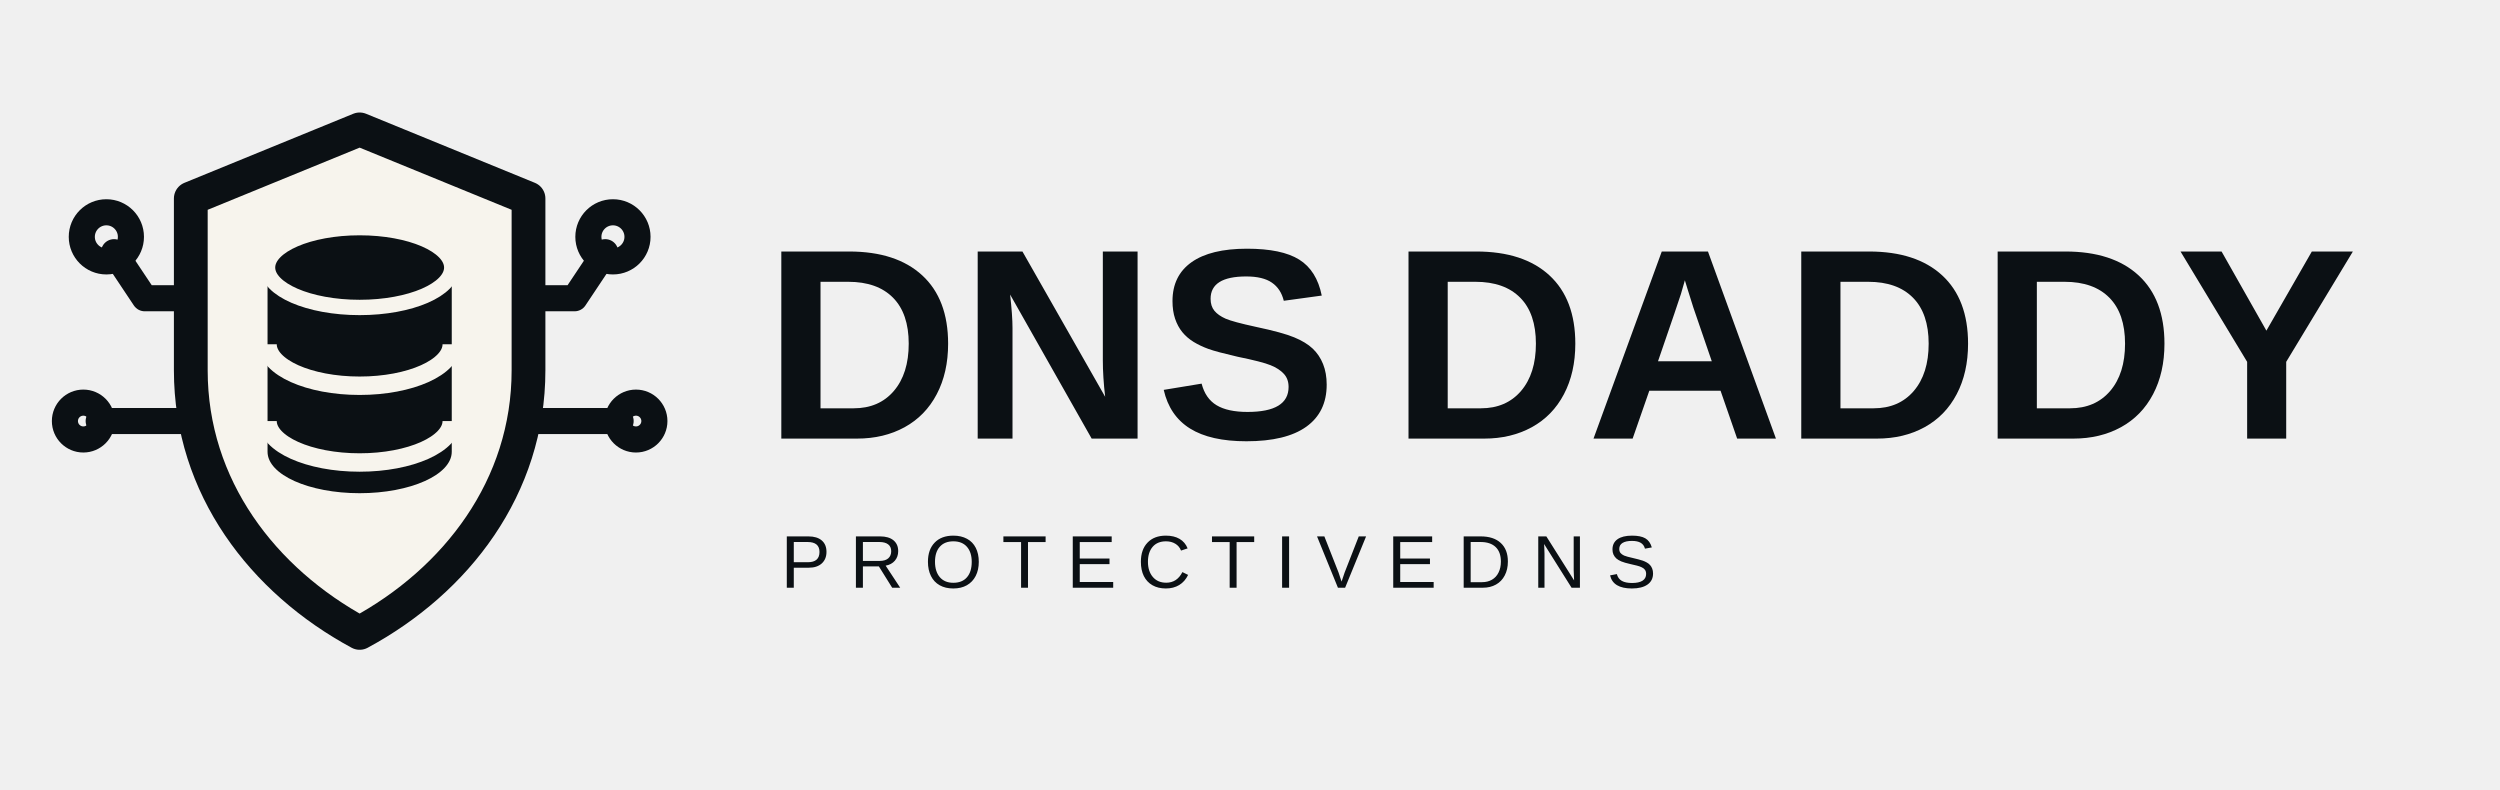
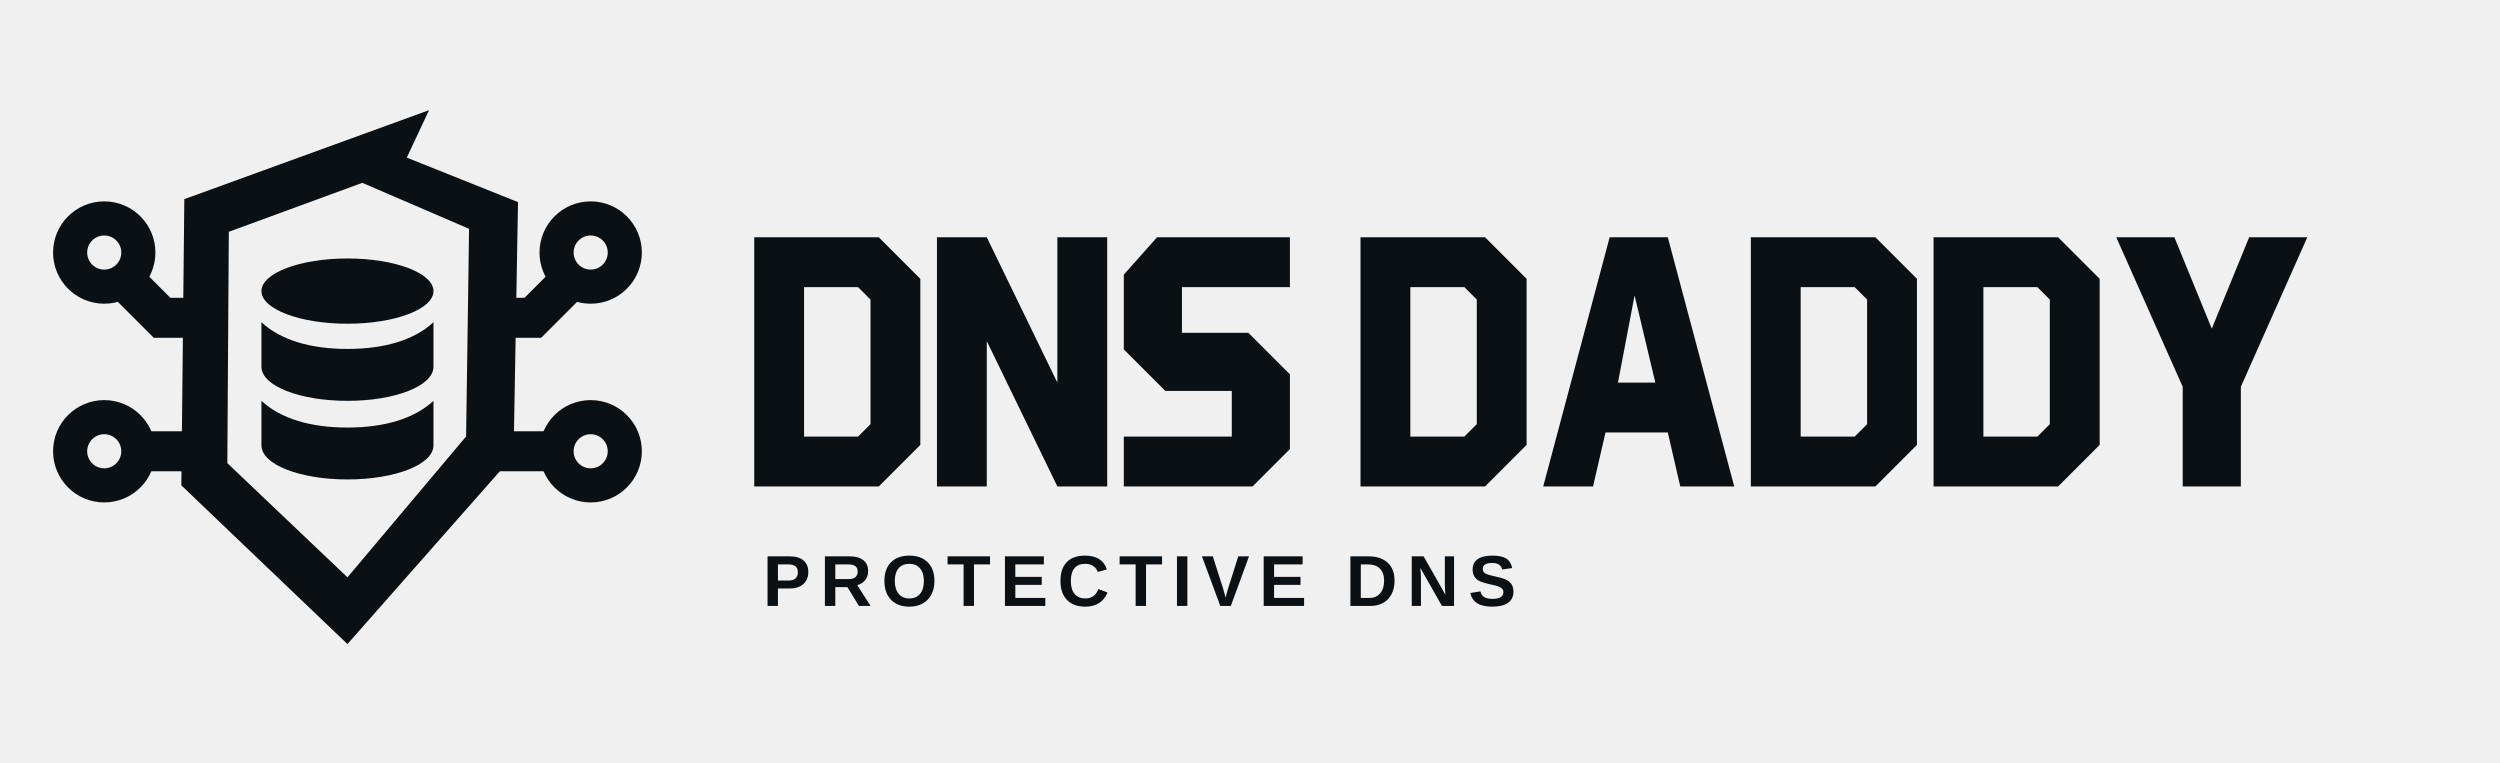
- <svg xmlns="http://www.w3.org/2000/svg" width="570" height="180" viewBox="0 0 570 180" role="img" aria-labelledby="title">
+ <svg xmlns="http://www.w3.org/2000/svg" width="590" height="180" viewBox="0 0 590 180" role="img" aria-labelledby="title">
  <g transform="translate(12 19) scale(3.5)">
-     <g fill="none" stroke="#0B1014" stroke-width="1.7" stroke-linecap="round" stroke-linejoin="round">
-       <path d="M9 14H6l-2-3M9 22H3M31 14h3l2-3M31 22h6" />
-       <circle cx="3.5" cy="10" r="1.6" />
-       <circle cx="2" cy="22" r="1.2" />
-       <circle cx="36.5" cy="10" r="1.6" />
-       <circle cx="38" cy="22" r="1.2" />
+     <defs>
+       <mask id="mono-cut" maskUnits="userSpaceOnUse" x="0" y="0" width="40" height="40">
+         <g fill="none" stroke="#FFFFFF" stroke-width="2.7" stroke-linecap="square">
+           <path d="M10 16H7.5l-2.2-2.2M10 25H7M30 16h2.5l2.2-2.2M30 25h3" />
+           <circle cx="3.6" cy="11.6" r="2.3" stroke-width="2.3" />
+           <circle cx="3.6" cy="25" r="2.3" stroke-width="2.3" />
+           <circle cx="36.4" cy="11.6" r="2.3" stroke-width="2.3" />
+           <circle cx="36.4" cy="25" r="2.3" stroke-width="2.3" />
+         </g>
+         <path d="M9 8 25.5 2 24 5.2 31.5 8.2 31.2 25.3 20 38 8.8 27.3Z" fill="#FFFFFF" />
+         <path d="M12 10.2 21 6.9 28.2 10 28 24 20 33.5 11.9 25.8Z" fill="#000000" />
+         <g fill="#FFFFFF">
+           <ellipse cx="20" cy="14.2" rx="5.8" ry="2.2" />
+           <path d="M14.2 16.3v3c0 1.3 2.6 2.3 5.8 2.3s5.8-1 5.8-2.3v-3c-1.3 1.2-3.3 1.8-5.8 1.8s-4.5-.6-5.8-1.8Z" />
+           <path d="M14.2 21.6v3c0 1.3 2.6 2.3 5.8 2.3s5.8-1 5.8-2.3v-3c-1.3 1.2-3.3 1.8-5.8 1.8s-4.5-.6-5.8-1.8Z" />
+         </g>
+       </mask>
+     </defs>
+     <rect width="40" height="40" fill="#0B1014" mask="url(#mono-cut)" />
+   </g>
+   <g transform="translate(178 56) scale(.98)">
+     <g>
+       <path transform="translate(0 0)" fill="#0B1014" fill-rule="evenodd" d="M0 0H30L40 10V50L30 60H0ZM12 12V48H25L28 45V15L25 12Z" />
+       <path transform="translate(44 0)" fill="#0B1014" fill-rule="evenodd" d="M0 60V0H12L29 35V0H41V60H29L12 25V60Z" />
+       <path transform="translate(89 0)" fill="#0B1014" fill-rule="evenodd" d="M8 0H40V12H14V23H30L40 33V51L31 60H0V48H26V37H10L0 27V9Z" />
+       <path transform="translate(146 0)" fill="#0B1014" fill-rule="evenodd" d="M0 0H30L40 10V50L30 60H0ZM12 12V48H25L28 45V15L25 12Z" />
+       <path transform="translate(190 0)" fill="#0B1014" fill-rule="evenodd" d="M0 60 16 0H30L46 60H33L30 47H15L12 60ZM18 35H27L22 14Z" />
+       <path transform="translate(240 0)" fill="#0B1014" fill-rule="evenodd" d="M0 0H30L40 10V50L30 60H0ZM12 12V48H25L28 45V15L25 12Z" />
+       <path transform="translate(284 0)" fill="#0B1014" fill-rule="evenodd" d="M0 0H30L40 10V50L30 60H0ZM12 12V48H25L28 45V15L25 12Z" />
+       <path transform="translate(328 0)" fill="#0B1014" fill-rule="evenodd" d="M0 0H14L23 22 32 0H46L30 36V60H16V36Z" />
    </g>
-     <path d="M20 3 31 7.5v11.2c0 7.6-4.7 13.7-11 17.1C13.7 32.4 9 26.3 9 18.7V7.5Z" fill="#F7F4ED" stroke="#0B1014" stroke-width="2.2" stroke-linejoin="round" />
-     <path d="M14 12v12c0 1.5 2.7 2.7 6 2.7s6-1.2 6-2.7V12Z" fill="#0B1014" />
-     <ellipse cx="20" cy="12" rx="6" ry="2.6" fill="#0B1014" stroke="#F7F4ED" stroke-width="1" />
-     <path d="M14 17c0 1.5 2.7 2.7 6 2.7s6-1.2 6-2.7M14 22c0 1.5 2.7 2.7 6 2.7s6-1.2 6-2.7" fill="none" stroke="#F7F4ED" stroke-width="1.2" />
  </g>
-   <text x="174" y="100" fill="#0B1014" font-family="Arial, Helvetica, sans-serif" font-size="62" font-weight="700" letter-spacing="0">DNS</text>
-   <text x="317" y="100" fill="#0B1014" font-family="Arial, Helvetica, sans-serif" font-size="62" font-weight="700" letter-spacing="0">DADDY</text>
-   <text x="178" y="134" fill="#0B1014" font-family="Arial, Helvetica, sans-serif" font-size="17" font-weight="400" letter-spacing="0">P R O T E C T I V E   D N S</text>
+   <text x="180" y="143" fill="#0B1014" font-family="Arial, Helvetica, sans-serif" font-size="17" font-weight="700" letter-spacing="2.2">PROTECTIVE DNS</text>
</svg>
